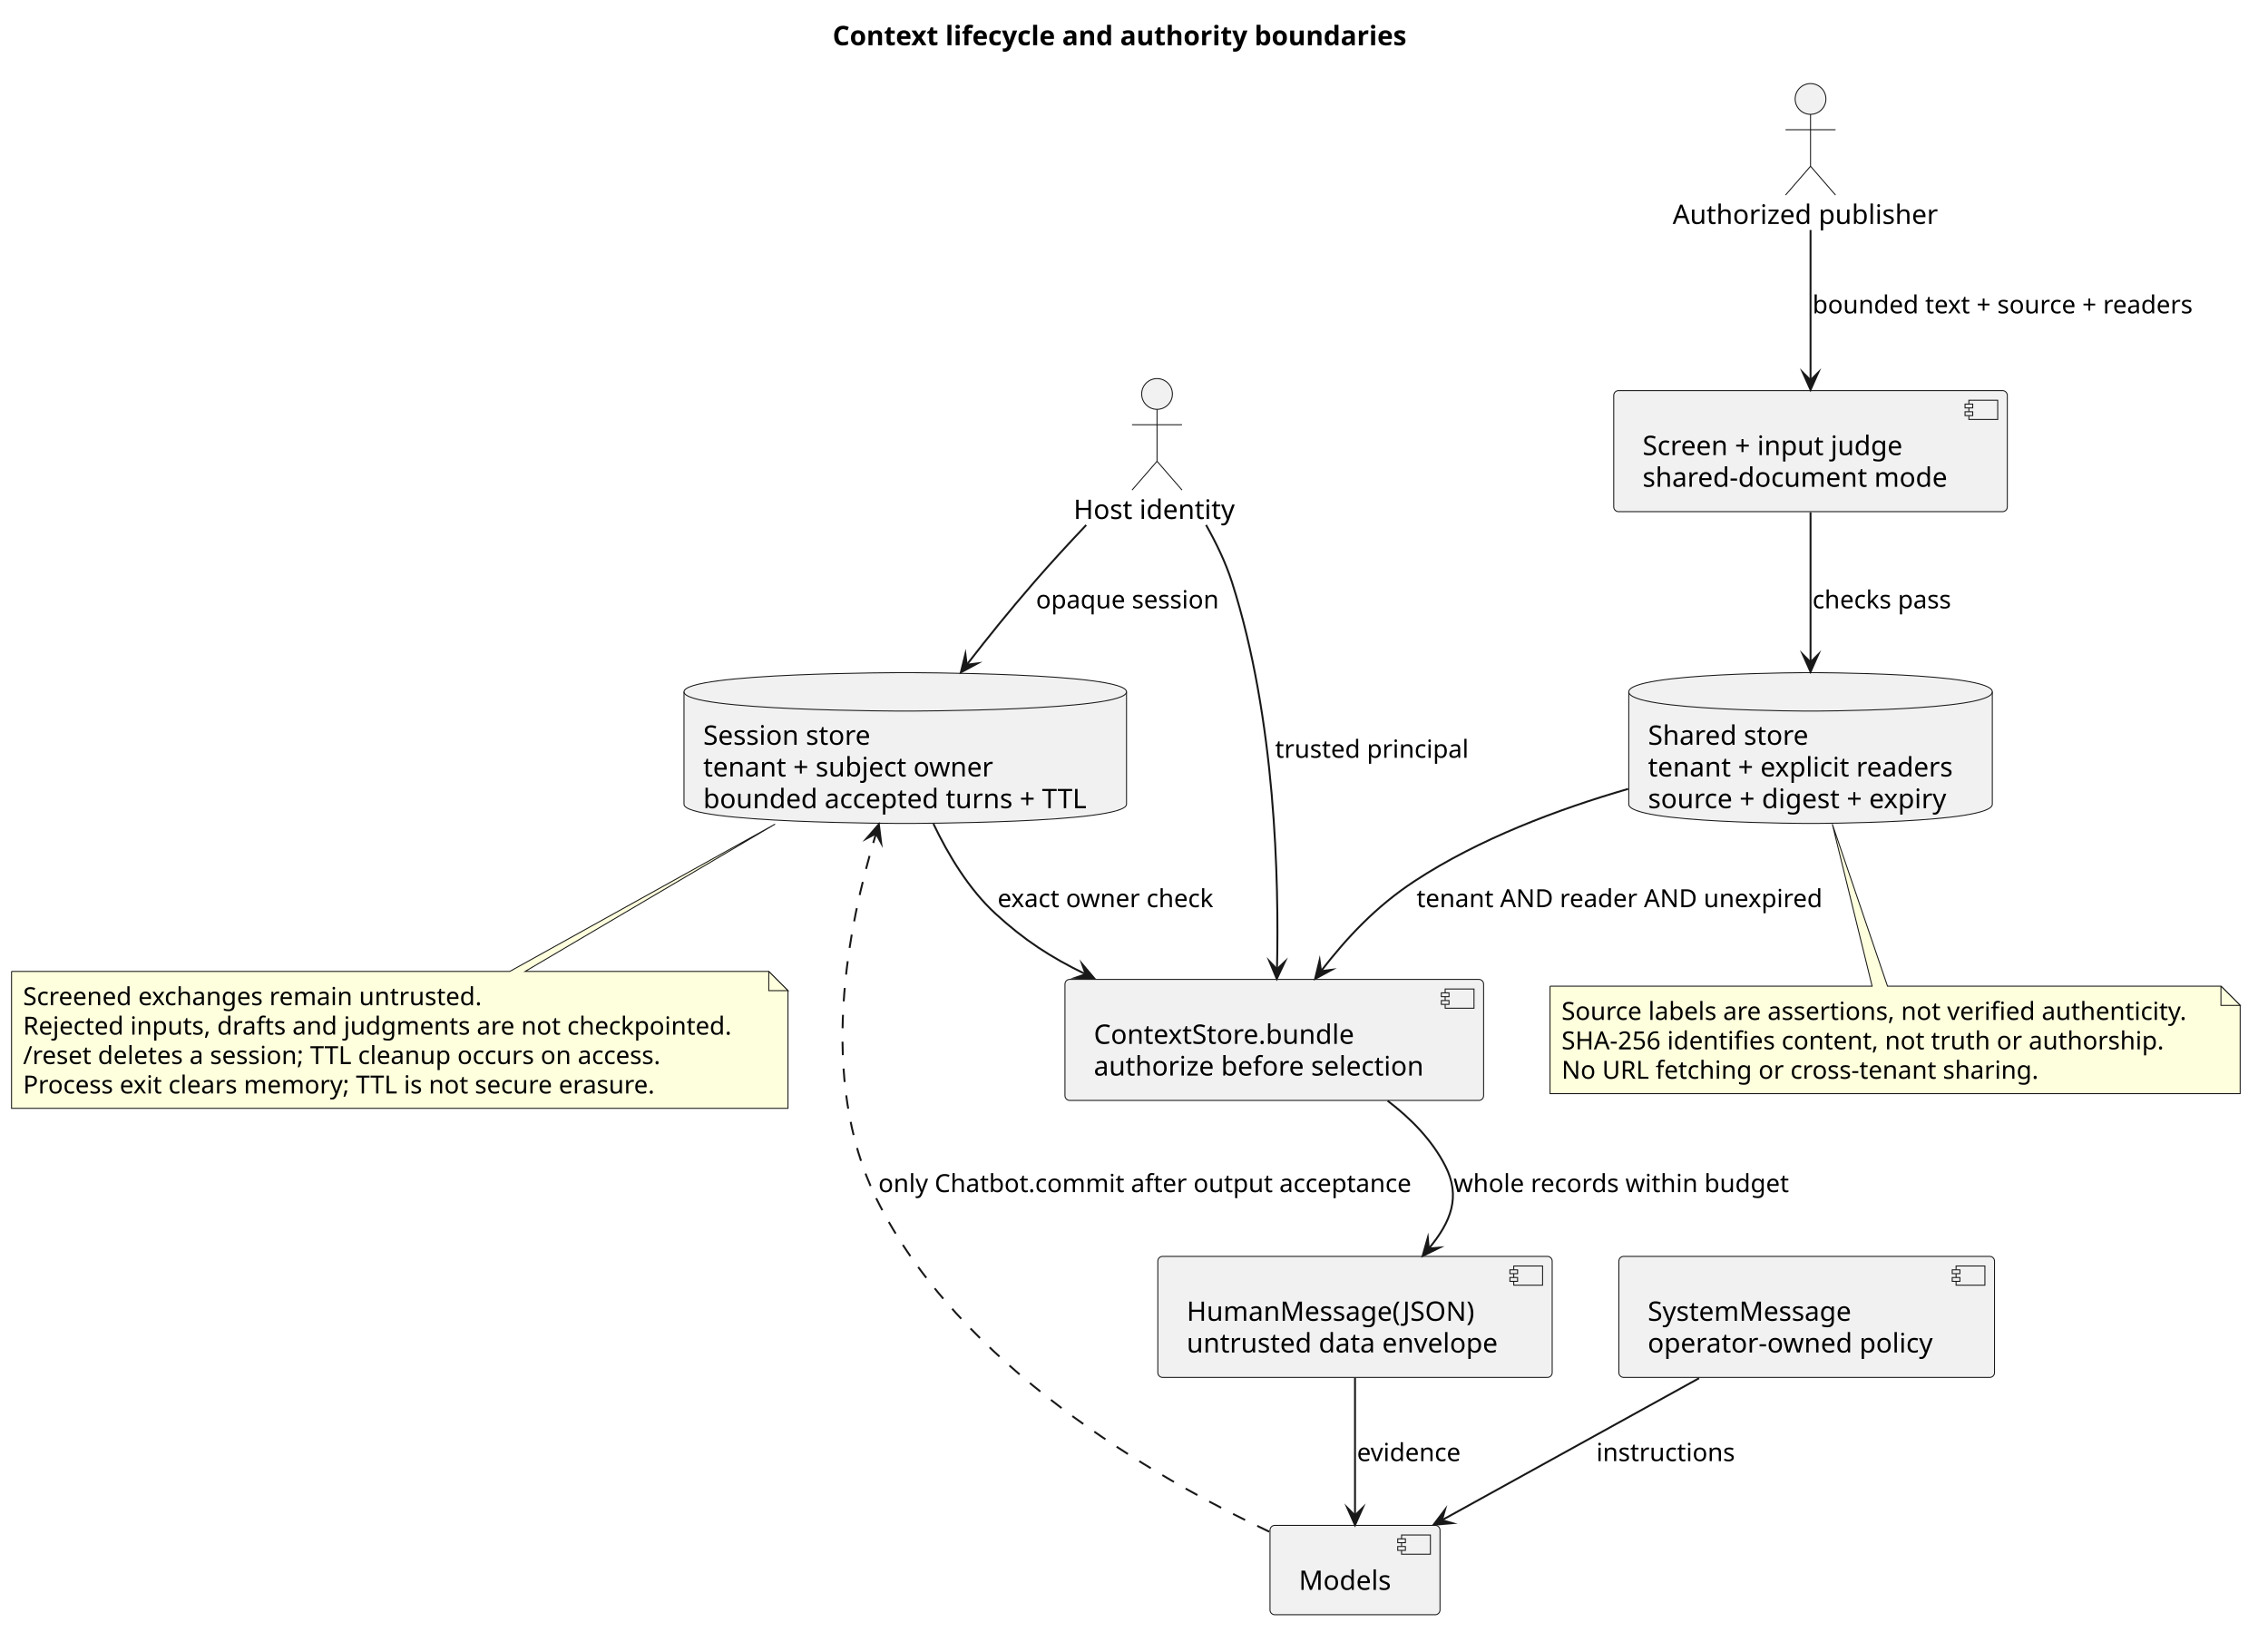
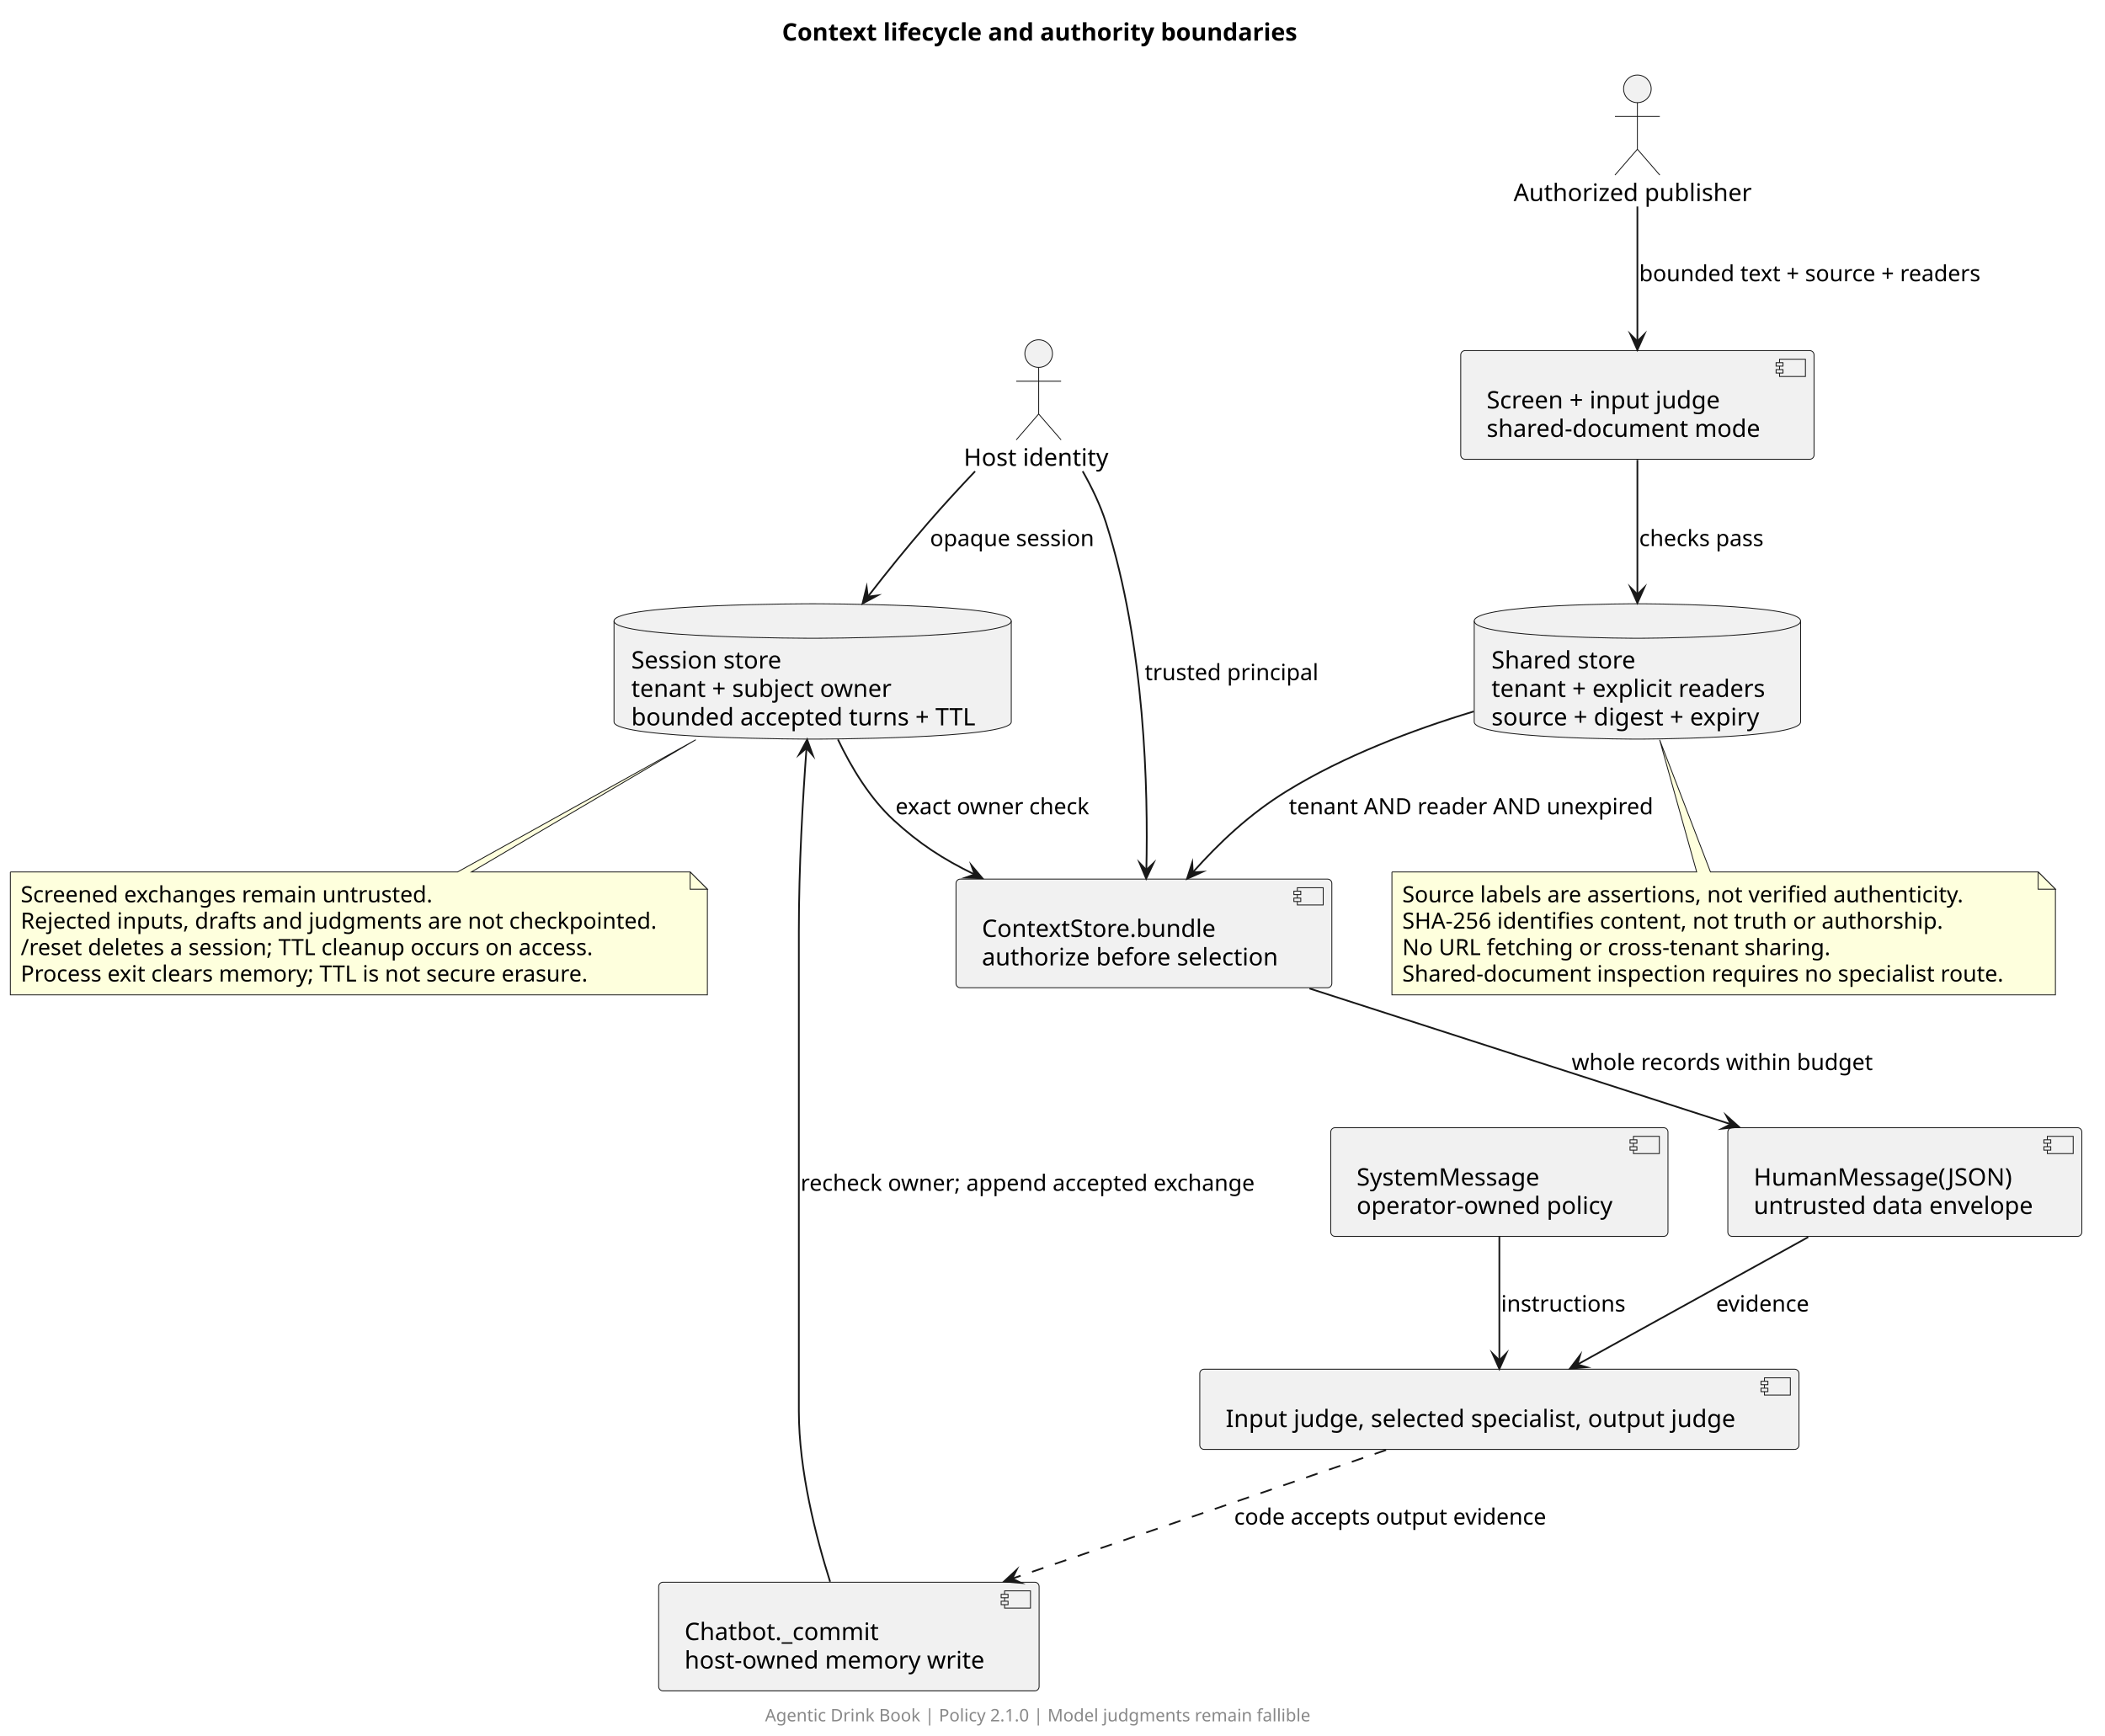
- <svg xmlns="http://www.w3.org/2000/svg" version="1.1" data-diagram-type="DESCRIPTION" style="width:1180px;height:854px;background:#FFFFFF;" width="1180px" height="854px" viewBox="0 0 1180 854" zoomAndPan="magnify" preserveAspectRatio="none" contentStyleType="text/css">
+ <svg xmlns="http://www.w3.org/2000/svg" version="1.1" data-diagram-type="DESCRIPTION" style="width:1220px;height:1006px;background:#FFFFFF;" width="1220px" height="1006px" viewBox="0 0 1220 1006" zoomAndPan="magnify" preserveAspectRatio="none" contentStyleType="text/css" role="img" aria-labelledby="05-context-title 05-context-desc">
  <defs />
  <g font-family="sans-serif" lengthAdjust="spacing">
    <g class="title" data-source-line="1">
-       <text x="433.18" y="23.535" fill="#000" font-size="14" textLength="307.159" font-weight="700">Context lifecycle and authority boundaries</text>
+       <text x="453.209" y="23.535" fill="#000" font-size="14" textLength="307.159" font-weight="700">Context lifecycle and authority boundaries</text>
    </g>
-     <g class="entity" data-qualified-name="identity" id="ent0001" data-source-line="4">
-       <ellipse cx="601.986" cy="204.978" rx="8" ry="8" fill="#F1F1F1" style="stroke:#181818;stroke-width:0.5;" />
-       <path d="M601.986,212.978 L601.986,239.978 M588.986,220.978 L614.986,220.978 M601.986,239.978 L588.986,254.978 M601.986,239.978 L614.986,254.978" style="stroke:#181818;stroke-width:0.5;" fill="none" />
-       <text x="558.55" y="270.013" fill="#000" font-size="14" textLength="86.871">Host identity</text>
+     <g class="entity" data-qualified-name="identity" id="05-context-ent0001" data-source-line="4">
+       <ellipse cx="601.986" cy="204.968" rx="8" ry="8" fill="#F1F1F1" style="stroke:#181818;stroke-width:0.5;" />
+       <path d="M601.986,212.968 L601.986,239.968 M588.986,220.968 L614.986,220.968 M601.986,239.968 L588.986,254.968 M601.986,239.968 L614.986,254.968" style="stroke:#181818;stroke-width:0.5;" fill="none" />
+       <text x="558.55" y="270.003" fill="#000" font-size="14" textLength="86.871">Host identity</text>
    </g>
-     <g class="entity" data-qualified-name="publisher" id="ent0002" data-source-line="5">
-       <ellipse cx="941.986" cy="51.488" rx="8" ry="8" fill="#F1F1F1" style="stroke:#181818;stroke-width:0.5;" />
-       <path d="M941.986,59.488 L941.986,86.488 M928.986,67.488 L954.986,67.488 M941.986,86.488 L928.986,101.488 M941.986,86.488 L954.986,101.488" style="stroke:#181818;stroke-width:0.5;" fill="none" />
-       <text x="870.25" y="116.523" fill="#000" font-size="14" textLength="143.473">Authorized publisher</text>
+     <g class="entity" data-qualified-name="publisher" id="05-context-ent0002" data-source-line="5">
+       <ellipse cx="948.986" cy="51.488" rx="8" ry="8" fill="#F1F1F1" style="stroke:#181818;stroke-width:0.5;" />
+       <path d="M948.986,59.488 L948.986,86.488 M935.986,67.488 L961.986,67.488 M948.986,86.488 L935.986,101.488 M948.986,86.488 L961.986,101.488" style="stroke:#181818;stroke-width:0.5;" fill="none" />
+       <text x="877.25" y="116.523" fill="#000" font-size="14" textLength="143.473">Authorized publisher</text>
    </g>
-     <g class="entity" data-qualified-name="ingest" id="ent0003" data-source-line="6">
-       <rect x="839.6" y="203.238" width="204.773" height="62.977" fill="#F1F1F1" style="stroke:#181818;stroke-width:0.5;" rx="2.5" ry="2.5" />
-       <rect x="1024.373" y="208.238" width="15" height="10" fill="#F1F1F1" style="stroke:#181818;stroke-width:0.5;" />
-       <rect x="1022.373" y="210.238" width="4" height="2" fill="#F1F1F1" style="stroke:#181818;stroke-width:0.5;" />
-       <rect x="1022.373" y="214.238" width="4" height="2" fill="#F1F1F1" style="stroke:#181818;stroke-width:0.5;" />
-       <text x="854.6" y="236.773" fill="#000" font-size="14" textLength="142.905">Screen + input judge</text>
-       <text x="854.6" y="253.262" fill="#000" font-size="14" textLength="164.773">shared-document mode</text>
+     <g class="entity" data-qualified-name="ingest" id="05-context-ent0003" data-source-line="6">
+       <rect x="846.6" y="203.228" width="204.773" height="62.977" fill="#F1F1F1" style="stroke:#181818;stroke-width:0.5;" rx="2.5" ry="2.5" />
+       <rect x="1031.373" y="208.228" width="15" height="10" fill="#F1F1F1" style="stroke:#181818;stroke-width:0.5;" />
+       <rect x="1029.373" y="210.228" width="4" height="2" fill="#F1F1F1" style="stroke:#181818;stroke-width:0.5;" />
+       <rect x="1029.373" y="214.228" width="4" height="2" fill="#F1F1F1" style="stroke:#181818;stroke-width:0.5;" />
+       <text x="861.6" y="236.763" fill="#000" font-size="14" textLength="142.905">Screen + input judge</text>
+       <text x="861.6" y="253.252" fill="#000" font-size="14" textLength="164.773">shared-document mode</text>
    </g>
-     <g class="entity" data-qualified-name="shared" id="ent0004" data-source-line="7">
-       <path d="M847.42,359.968 C847.42,349.968 941.994,349.968 941.994,349.968 C941.994,349.968 1036.568,349.968 1036.568,359.968 L1036.568,418.433 C1036.568,428.433 941.994,428.433 941.994,428.433 C941.994,428.433 847.42,428.433 847.42,418.433 L847.42,359.968" style="stroke:#181818;stroke-width:0.5;" fill="#F1F1F1" />
-       <path d="M847.42,359.968 C847.42,369.968 941.994,369.968 941.994,369.968 C941.994,369.968 1036.568,369.968 1036.568,359.968" style="stroke:#181818;stroke-width:0.5;" fill="none" />
-       <text x="857.42" y="387.503" fill="#000" font-size="14" textLength="85.23">Shared store</text>
-       <text x="857.42" y="403.992" fill="#000" font-size="14" textLength="168.28">tenant + explicit readers</text>
-       <text x="857.42" y="420.48" fill="#000" font-size="14" textLength="169.148">source + digest + expiry</text>
+     <g class="entity" data-qualified-name="shared" id="05-context-ent0004" data-source-line="7">
+       <path d="M854.42,359.958 C854.42,349.958 948.994,349.958 948.994,349.958 C948.994,349.958 1043.568,349.958 1043.568,359.958 L1043.568,418.423 C1043.568,428.423 948.994,428.423 948.994,428.423 C948.994,428.423 854.42,428.423 854.42,418.423 L854.42,359.958" style="stroke:#181818;stroke-width:0.5;" fill="#F1F1F1" />
+       <path d="M854.42,359.958 C854.42,369.958 948.994,369.958 948.994,369.958 C948.994,369.958 1043.568,369.958 1043.568,359.958" style="stroke:#181818;stroke-width:0.5;" fill="none" />
+       <text x="864.42" y="387.493" fill="#000" font-size="14" textLength="85.23">Shared store</text>
+       <text x="864.42" y="403.982" fill="#000" font-size="14" textLength="168.28">tenant + explicit readers</text>
+       <text x="864.42" y="420.47" fill="#000" font-size="14" textLength="169.148">source + digest + expiry</text>
    </g>
-     <g class="entity" data-qualified-name="sessions" id="ent0005" data-source-line="8">
-       <path d="M355.87,359.968 C355.87,349.968 470.99,349.968 470.99,349.968 C470.99,349.968 586.109,349.968 586.109,359.968 L586.109,418.433 C586.109,428.433 470.99,428.433 470.99,428.433 C470.99,428.433 355.87,428.433 355.87,418.433 L355.87,359.968" style="stroke:#181818;stroke-width:0.5;" fill="#F1F1F1" />
-       <path d="M355.87,359.968 C355.87,369.968 470.99,369.968 470.99,369.968 C470.99,369.968 586.109,369.968 586.109,359.968" style="stroke:#181818;stroke-width:0.5;" fill="none" />
-       <text x="365.87" y="387.503" fill="#000" font-size="14" textLength="89.879">Session store</text>
-       <text x="365.87" y="403.992" fill="#000" font-size="14" textLength="158.505">tenant + subject owner</text>
-       <text x="365.87" y="420.48" fill="#000" font-size="14" textLength="210.239">bounded accepted turns + TTL</text>
+     <g class="entity" data-qualified-name="sessions" id="05-context-ent0005" data-source-line="8">
+       <path d="M355.87,359.958 C355.87,349.958 470.99,349.958 470.99,349.958 C470.99,349.958 586.109,349.958 586.109,359.958 L586.109,418.423 C586.109,428.423 470.99,428.423 470.99,428.423 C470.99,428.423 355.87,428.423 355.87,418.423 L355.87,359.958" style="stroke:#181818;stroke-width:0.5;" fill="#F1F1F1" />
+       <path d="M355.87,359.958 C355.87,369.958 470.99,369.958 470.99,369.958 C470.99,369.958 586.109,369.958 586.109,359.958" style="stroke:#181818;stroke-width:0.5;" fill="none" />
+       <text x="365.87" y="387.493" fill="#000" font-size="14" textLength="89.879">Session store</text>
+       <text x="365.87" y="403.982" fill="#000" font-size="14" textLength="158.505">tenant + subject owner</text>
+       <text x="365.87" y="420.47" fill="#000" font-size="14" textLength="210.239">bounded accepted turns + TTL</text>
    </g>
-     <g class="entity" data-qualified-name="bundle" id="ent0006" data-source-line="9">
-       <rect x="554.08" y="509.568" width="217.816" height="62.977" fill="#F1F1F1" style="stroke:#181818;stroke-width:0.5;" rx="2.5" ry="2.5" />
-       <rect x="751.896" y="514.568" width="15" height="10" fill="#F1F1F1" style="stroke:#181818;stroke-width:0.5;" />
-       <rect x="749.896" y="516.568" width="4" height="2" fill="#F1F1F1" style="stroke:#181818;stroke-width:0.5;" />
-       <rect x="749.896" y="520.568" width="4" height="2" fill="#F1F1F1" style="stroke:#181818;stroke-width:0.5;" />
-       <text x="569.08" y="543.103" fill="#000" font-size="14" textLength="140.014">ContextStore.bundle</text>
-       <text x="569.08" y="559.592" fill="#000" font-size="14" textLength="177.816">authorize before selection</text>
+     <g class="entity" data-qualified-name="bundle" id="05-context-ent0006" data-source-line="9">
+       <rect x="554.08" y="509.558" width="217.816" height="62.977" fill="#F1F1F1" style="stroke:#181818;stroke-width:0.5;" rx="2.5" ry="2.5" />
+       <rect x="751.896" y="514.558" width="15" height="10" fill="#F1F1F1" style="stroke:#181818;stroke-width:0.5;" />
+       <rect x="749.896" y="516.558" width="4" height="2" fill="#F1F1F1" style="stroke:#181818;stroke-width:0.5;" />
+       <rect x="749.896" y="520.558" width="4" height="2" fill="#F1F1F1" style="stroke:#181818;stroke-width:0.5;" />
+       <text x="569.08" y="543.093" fill="#000" font-size="14" textLength="140.014">ContextStore.bundle</text>
+       <text x="569.08" y="559.582" fill="#000" font-size="14" textLength="177.816">authorize before selection</text>
    </g>
-     <g class="entity" data-qualified-name="data" id="ent0007" data-source-line="10">
-       <rect x="602.4" y="653.678" width="205.177" height="62.977" fill="#F1F1F1" style="stroke:#181818;stroke-width:0.5;" rx="2.5" ry="2.5" />
-       <rect x="787.577" y="658.678" width="15" height="10" fill="#F1F1F1" style="stroke:#181818;stroke-width:0.5;" />
-       <rect x="785.577" y="660.678" width="4" height="2" fill="#F1F1F1" style="stroke:#181818;stroke-width:0.5;" />
-       <rect x="785.577" y="664.678" width="4" height="2" fill="#F1F1F1" style="stroke:#181818;stroke-width:0.5;" />
-       <text x="617.4" y="687.213" fill="#000" font-size="14" textLength="149.078">HumanMessage(JSON)</text>
-       <text x="617.4" y="703.702" fill="#000" font-size="14" textLength="165.177">untrusted data envelope</text>
+     <g class="entity" data-qualified-name="data" id="05-context-ent0007" data-source-line="10">
+       <rect x="1001.4" y="653.668" width="205.177" height="62.977" fill="#F1F1F1" style="stroke:#181818;stroke-width:0.5;" rx="2.5" ry="2.5" />
+       <rect x="1186.577" y="658.668" width="15" height="10" fill="#F1F1F1" style="stroke:#181818;stroke-width:0.5;" />
+       <rect x="1184.577" y="660.668" width="4" height="2" fill="#F1F1F1" style="stroke:#181818;stroke-width:0.5;" />
+       <rect x="1184.577" y="664.668" width="4" height="2" fill="#F1F1F1" style="stroke:#181818;stroke-width:0.5;" />
+       <text x="1016.4" y="687.203" fill="#000" font-size="14" textLength="149.078">HumanMessage(JSON)</text>
+       <text x="1016.4" y="703.692" fill="#000" font-size="14" textLength="165.177">untrusted data envelope</text>
    </g>
-     <g class="entity" data-qualified-name="system" id="ent0008" data-source-line="11">
-       <rect x="842.27" y="653.678" width="195.442" height="62.977" fill="#F1F1F1" style="stroke:#181818;stroke-width:0.5;" rx="2.5" ry="2.5" />
-       <rect x="1017.712" y="658.678" width="15" height="10" fill="#F1F1F1" style="stroke:#181818;stroke-width:0.5;" />
-       <rect x="1015.712" y="660.678" width="4" height="2" fill="#F1F1F1" style="stroke:#181818;stroke-width:0.5;" />
-       <rect x="1015.712" y="664.678" width="4" height="2" fill="#F1F1F1" style="stroke:#181818;stroke-width:0.5;" />
-       <text x="857.27" y="687.213" fill="#000" font-size="14" textLength="106.49">SystemMessage</text>
-       <text x="857.27" y="703.702" fill="#000" font-size="14" textLength="155.442">operator-owned policy</text>
+     <g class="entity" data-qualified-name="system" id="05-context-ent0008" data-source-line="11">
+       <rect x="771.27" y="653.668" width="195.442" height="62.977" fill="#F1F1F1" style="stroke:#181818;stroke-width:0.5;" rx="2.5" ry="2.5" />
+       <rect x="946.712" y="658.668" width="15" height="10" fill="#F1F1F1" style="stroke:#181818;stroke-width:0.5;" />
+       <rect x="944.712" y="660.668" width="4" height="2" fill="#F1F1F1" style="stroke:#181818;stroke-width:0.5;" />
+       <rect x="944.712" y="664.668" width="4" height="2" fill="#F1F1F1" style="stroke:#181818;stroke-width:0.5;" />
+       <text x="786.27" y="687.203" fill="#000" font-size="14" textLength="106.49">SystemMessage</text>
+       <text x="786.27" y="703.692" fill="#000" font-size="14" textLength="155.442">operator-owned policy</text>
    </g>
-     <g class="entity" data-qualified-name="model" id="ent0009" data-source-line="12">
-       <rect x="660.76" y="793.648" width="88.453" height="46.488" fill="#F1F1F1" style="stroke:#181818;stroke-width:0.5;" rx="2.5" ry="2.5" />
-       <rect x="729.213" y="798.648" width="15" height="10" fill="#F1F1F1" style="stroke:#181818;stroke-width:0.5;" />
-       <rect x="727.213" y="800.648" width="4" height="2" fill="#F1F1F1" style="stroke:#181818;stroke-width:0.5;" />
-       <rect x="727.213" y="804.648" width="4" height="2" fill="#F1F1F1" style="stroke:#181818;stroke-width:0.5;" />
-       <text x="675.76" y="827.183" fill="#000" font-size="14" textLength="48.453">Models</text>
+     <g class="entity" data-qualified-name="model" id="05-context-ent0009" data-source-line="12">
+       <rect x="695.36" y="793.648" width="347.269" height="46.488" fill="#F1F1F1" style="stroke:#181818;stroke-width:0.5;" rx="2.5" ry="2.5" />
+       <rect x="1022.629" y="798.648" width="15" height="10" fill="#F1F1F1" style="stroke:#181818;stroke-width:0.5;" />
+       <rect x="1020.629" y="800.648" width="4" height="2" fill="#F1F1F1" style="stroke:#181818;stroke-width:0.5;" />
+       <rect x="1020.629" y="804.648" width="4" height="2" fill="#F1F1F1" style="stroke:#181818;stroke-width:0.5;" />
+       <text x="710.36" y="827.183" fill="#000" font-size="14" textLength="307.269">Input judge, selected specialist, output judge</text>
    </g>
-     <g class="entity" data-qualified-name="GMN20" id="ent0021" data-source-line="24">
-       <path d="M806.45,513.088 L806.45,569.02 A0,0 0 0 0 806.45,569.02 L1165.52,569.02 A0,0 0 0 0 1165.52,569.02 L1165.52,523.088 L1155.52,513.088 L982.03,513.088 L953.32,428.788 L974.03,513.088 L806.45,513.088 A0,0 0 0 0 806.45,513.088" style="stroke:#181818;stroke-width:0.5;" fill="#FEFFDD" />
-       <path d="M1155.52,513.088 L1155.52,523.088 L1165.52,523.088 L1155.52,513.088" style="stroke:#181818;stroke-width:0.5;" fill="#FEFFDD" />
-       <text x="812.45" y="530.657" fill="#000" font-size="13" textLength="338.07">Source labels are assertions, not verified authenticity.</text>
-       <text x="812.45" y="545.967" fill="#000" font-size="13" textLength="330.154">SHA-256 identifies content, not truth or authorship.</text>
-       <text x="812.45" y="561.278" fill="#000" font-size="13" textLength="259.422">No URL fetching or cross-tenant sharing.</text>
+     <g class="entity" data-qualified-name="memory_commit" id="05-context-ent0010" data-source-line="13">
+       <rect x="381.75" y="917.128" width="220.489" height="62.977" fill="#F1F1F1" style="stroke:#181818;stroke-width:0.5;" rx="2.5" ry="2.5" />
+       <rect x="582.239" y="922.128" width="15" height="10" fill="#F1F1F1" style="stroke:#181818;stroke-width:0.5;" />
+       <rect x="580.239" y="924.128" width="4" height="2" fill="#F1F1F1" style="stroke:#181818;stroke-width:0.5;" />
+       <rect x="580.239" y="928.128" width="4" height="2" fill="#F1F1F1" style="stroke:#181818;stroke-width:0.5;" />
+       <text x="396.75" y="950.663" fill="#000" font-size="14" textLength="116.614">Chatbot._commit</text>
+       <text x="396.75" y="967.152" fill="#000" font-size="14" textLength="180.489">host-owned memory write</text>
    </g>
-     <g class="entity" data-qualified-name="GMN23" id="ent0024" data-source-line="29">
+     <g class="entity" data-qualified-name="GMN22" id="05-context-ent0023" data-source-line="26">
+       <path d="M806.72,505.428 L806.72,576.67 A0,0 0 0 0 806.72,576.67 L1191.269,576.67 A0,0 0 0 0 1191.269,576.67 L1191.269,515.428 L1181.269,505.428 L991.35,505.428 L961.87,428.788 L983.35,505.428 L806.72,505.428 A0,0 0 0 0 806.72,505.428" style="stroke:#181818;stroke-width:0.5;" fill="#FEFFDD" />
+       <path d="M1181.269,505.428 L1181.269,515.428 L1191.269,515.428 L1181.269,505.428" style="stroke:#181818;stroke-width:0.5;" fill="#FEFFDD" />
+       <text x="812.72" y="522.997" fill="#000" font-size="13" textLength="338.07">Source labels are assertions, not verified authenticity.</text>
+       <text x="812.72" y="538.307" fill="#000" font-size="13" textLength="330.154">SHA-256 identifies content, not truth or authorship.</text>
+       <text x="812.72" y="553.618" fill="#000" font-size="13" textLength="259.422">No URL fetching or cross-tenant sharing.</text>
+       <text x="812.72" y="568.928" fill="#000" font-size="13" textLength="363.549">Shared-document inspection requires no specialist route.</text>
+     </g>
+     <g class="entity" data-qualified-name="GMN25" id="05-context-ent0026" data-source-line="32">
      <path d="M6,505.428 L6,576.67 A0,0 0 0 0 6,576.67 L409.979,576.67 A0,0 0 0 0 409.979,576.67 L409.979,515.428 L399.979,505.428 L273.2,505.428 L403.26,428.788 L265.2,505.428 L6,505.428 A0,0 0 0 0 6,505.428" style="stroke:#181818;stroke-width:0.5;" fill="#FEFFDD" />
      <path d="M399.979,505.428 L399.979,515.428 L409.979,515.428 L399.979,505.428" style="stroke:#181818;stroke-width:0.5;" fill="#FEFFDD" />
      <text x="12" y="522.997" fill="#000" font-size="13" textLength="245.578">Screened exchanges remain untrusted.</text>
      <text x="12" y="538.307" fill="#000" font-size="13" textLength="382.979">Rejected inputs, drafts and judgments are not checkpointed.</text>
      <text x="12" y="553.618" fill="#000" font-size="13" textLength="349.407">/reset deletes a session; TTL cleanup occurs on access.</text>
      <text x="12" y="568.928" fill="#000" font-size="13" textLength="343.84">Process exit clears memory; TTL is not secure erasure.</text>
    </g>
-     <g class="link" data-entity-1="ent0001" data-entity-2="ent0005" id="lnk10" data-source-line="13" data-link-type="dependency">
-       <path d="M565.13,273.188 C556.08,282.738 546.53,293.098 537.99,302.968 C525.06,317.908 514.523,330.976 502.983,345.866" style="stroke:#181818;stroke-width:1;" fill="none" id="identity-to-sessions" />
-       <polygon points="499.92,349.818,508.595,345.155,502.983,345.866,502.272,340.254,499.92,349.818" fill="#181818" style="stroke:#181818;stroke-width:1;stroke-linejoin:miter;stroke-miterlimit:10;" />
-       <text x="538.99" y="316.537" fill="#000" font-size="13" textLength="97.887">opaque session</text>
+     <g class="link" data-entity-1="ent0001" data-entity-2="ent0005" id="05-context-lnk11" data-source-line="14" data-link-type="dependency">
+       <path d="M565.13,273.188 C556.08,282.728 546.53,293.088 537.99,302.958 C525.06,317.898 514.524,330.977 502.984,345.857" style="stroke:#181818;stroke-width:1;" fill="none" id="05-context-identity-to-sessions" />
+       <polygon points="499.92,349.808,508.596,345.148,502.984,345.857,502.275,340.245,499.92,349.808" fill="#181818" style="stroke:#181818;stroke-width:1;stroke-linejoin:miter;stroke-miterlimit:10;" />
+       <text x="538.99" y="316.527" fill="#000" font-size="13" textLength="97.887">opaque session</text>
    </g>
-     <g class="link" data-entity-1="ent0002" data-entity-2="ent0003" id="lnk11" data-source-line="14" data-link-type="dependency">
-       <path d="M941.99,119.678 C941.99,145.268 941.99,173.758 941.99,197.818" style="stroke:#181818;stroke-width:1;" fill="none" id="publisher-to-ingest" />
-       <polygon points="941.99,202.818,945.99,193.818,941.99,197.818,937.99,193.818,941.99,202.818" fill="#181818" style="stroke:#181818;stroke-width:1;stroke-linejoin:miter;stroke-miterlimit:10;" />
-       <text x="942.99" y="163.047" fill="#000" font-size="13" textLength="211.098">bounded text + source + readers</text>
+     <g class="link" data-entity-1="ent0002" data-entity-2="ent0003" id="05-context-lnk12" data-source-line="15" data-link-type="dependency">
+       <path d="M948.99,119.678 C948.99,145.258 948.99,173.758 948.99,197.818" style="stroke:#181818;stroke-width:1;" fill="none" id="05-context-publisher-to-ingest" />
+       <polygon points="948.99,202.818,952.99,193.818,948.99,197.818,944.99,193.818,948.99,202.818" fill="#181818" style="stroke:#181818;stroke-width:1;stroke-linejoin:miter;stroke-miterlimit:10;" />
+       <text x="949.99" y="163.037" fill="#000" font-size="13" textLength="211.098">bounded text + source + readers</text>
    </g>
-     <g class="link" data-entity-1="ent0003" data-entity-2="ent0004" id="lnk12" data-source-line="15" data-link-type="dependency">
-       <path d="M941.99,266.578 C941.99,290.508 941.99,318.818 941.99,344.528" style="stroke:#181818;stroke-width:1;" fill="none" id="ingest-to-shared" />
-       <polygon points="941.99,349.528,945.99,340.528,941.99,344.528,937.99,340.528,941.99,349.528" fill="#181818" style="stroke:#181818;stroke-width:1;stroke-linejoin:miter;stroke-miterlimit:10;" />
-       <text x="942.99" y="316.537" fill="#000" font-size="13" textLength="75.582">checks pass</text>
+     <g class="link" data-entity-1="ent0003" data-entity-2="ent0004" id="05-context-lnk13" data-source-line="16" data-link-type="dependency">
+       <path d="M948.99,266.568 C948.99,290.498 948.99,318.808 948.99,344.518" style="stroke:#181818;stroke-width:1;" fill="none" id="05-context-ingest-to-shared" />
+       <polygon points="948.99,349.518,952.99,340.518,948.99,344.518,944.99,340.518,948.99,349.518" fill="#181818" style="stroke:#181818;stroke-width:1;stroke-linejoin:miter;stroke-miterlimit:10;" />
+       <text x="949.99" y="316.527" fill="#000" font-size="13" textLength="75.582">checks pass</text>
    </g>
-     <g class="link" data-entity-1="ent0001" data-entity-2="ent0006" id="lnk13" data-source-line="16" data-link-type="dependency">
-       <path d="M627.49,273.138 C632.79,282.518 637.75,292.808 640.99,302.968 C663.75,374.238 665.432,458.25 664.402,504.28" style="stroke:#181818;stroke-width:1;" fill="none" id="identity-to-bundle" />
+     <g class="link" data-entity-1="ent0001" data-entity-2="ent0006" id="05-context-lnk14" data-source-line="17" data-link-type="dependency">
+       <path d="M627.49,273.138 C632.79,282.508 637.75,292.808 640.99,302.958 C663.75,374.238 665.432,458.24 664.402,504.28" style="stroke:#181818;stroke-width:1;" fill="none" id="05-context-identity-to-bundle" />
      <polygon points="664.29,509.278,668.49,500.37,664.402,504.28,660.492,500.191,664.29,509.278" fill="#181818" style="stroke:#181818;stroke-width:1;stroke-linejoin:miter;stroke-miterlimit:10;" />
-       <text x="663.41" y="394.267" fill="#000" font-size="13" textLength="104.14">trusted principal</text>
+       <text x="663.41" y="394.257" fill="#000" font-size="13" textLength="104.14">trusted principal</text>
    </g>
-     <g class="link" data-entity-1="ent0004" data-entity-2="ent0006" id="lnk14" data-source-line="17" data-link-type="dependency">
-       <path d="M847.09,410.468 C810.44,421.068 769.38,436.528 735.99,458.428 C715.64,471.778 700.443,488.218 687.283,505.288" style="stroke:#181818;stroke-width:1;" fill="none" id="shared-to-bundle" />
-       <polygon points="684.23,509.248,692.893,504.563,687.283,505.288,686.557,499.678,684.23,509.248" fill="#181818" style="stroke:#181818;stroke-width:1;stroke-linejoin:miter;stroke-miterlimit:10;" />
-       <text x="736.99" y="471.997" fill="#000" font-size="13" textLength="217.877">tenant AND reader AND unexpired</text>
+     <g class="link" data-entity-1="ent0004" data-entity-2="ent0006" id="05-context-lnk15" data-source-line="18" data-link-type="dependency">
+       <path d="M854.13,412.388 C818.62,423.138 778.94,438.188 745.99,458.428 C723.94,471.958 706.524,488.642 691.294,505.662" style="stroke:#181818;stroke-width:1;" fill="none" id="05-context-shared-to-bundle" />
+       <polygon points="687.96,509.388,696.942,505.349,691.294,505.662,690.981,500.014,687.96,509.388" fill="#181818" style="stroke:#181818;stroke-width:1;stroke-linejoin:miter;stroke-miterlimit:10;" />
+       <text x="746.99" y="471.997" fill="#000" font-size="13" textLength="217.877">tenant AND reader AND unexpired</text>
    </g>
-     <g class="link" data-entity-1="ent0005" data-entity-2="ent0006" id="lnk15" data-source-line="18" data-link-type="dependency">
-       <path d="M485.64,428.608 C493.31,444.708 504.05,462.628 517.99,475.428 C532.81,489.038 546.461,497.966 564.851,506.886" style="stroke:#181818;stroke-width:1;" fill="none" id="sessions-to-bundle" />
-       <polygon points="569.35,509.068,562.998,501.542,564.851,506.886,559.507,508.74,569.35,509.068" fill="#181818" style="stroke:#181818;stroke-width:1;stroke-linejoin:miter;stroke-miterlimit:10;" />
+     <g class="link" data-entity-1="ent0005" data-entity-2="ent0006" id="05-context-lnk16" data-source-line="19" data-link-type="dependency">
+       <path d="M485.64,428.608 C493.31,444.708 504.05,462.618 517.99,475.428 C532.81,489.038 546.461,497.956 564.851,506.876" style="stroke:#181818;stroke-width:1;" fill="none" id="05-context-sessions-to-bundle" />
+       <polygon points="569.35,509.058,562.998,501.532,564.851,506.876,559.507,508.73,569.35,509.058" fill="#181818" style="stroke:#181818;stroke-width:1;stroke-linejoin:miter;stroke-miterlimit:10;" />
      <text x="518.99" y="471.997" fill="#000" font-size="13" textLength="117">exact owner check</text>
    </g>
-     <g class="link" data-entity-1="ent0006" data-entity-2="ent0007" id="lnk16" data-source-line="19" data-link-type="dependency">
-       <path d="M721.97,572.738 C734.04,581.938 745.14,593.238 751.99,606.678 C760.06,622.518 755.055,635.63 743.365,649.63" style="stroke:#181818;stroke-width:1;" fill="none" id="bundle-to-data" />
-       <polygon points="740.16,653.468,748.999,649.124,743.365,649.63,742.858,643.996,740.16,653.468" fill="#181818" style="stroke:#181818;stroke-width:1;stroke-linejoin:miter;stroke-miterlimit:10;" />
-       <text x="756.22" y="620.247" fill="#000" font-size="13" textLength="179.918">whole records within budget</text>
+     <g class="link" data-entity-1="ent0006" data-entity-2="ent0007" id="05-context-lnk17" data-source-line="20" data-link-type="dependency">
+       <path d="M758.95,572.968 C832.69,596.728 929.301,627.865 1003.081,651.635" style="stroke:#181818;stroke-width:1;" fill="none" id="05-context-bundle-to-data" />
+       <polygon points="1007.84,653.168,1000.5,646.601,1003.081,651.635,998.047,654.216,1007.84,653.168" fill="#181818" style="stroke:#181818;stroke-width:1;stroke-linejoin:miter;stroke-miterlimit:10;" />
+       <text x="910.89" y="620.237" fill="#000" font-size="13" textLength="179.918">whole records within budget</text>
    </g>
-     <g class="link" data-entity-1="ent0008" data-entity-2="ent0009" id="lnk17" data-source-line="20" data-link-type="dependency">
-       <path d="M884,717.068 C841.51,740.528 788.447,769.821 750.217,790.931" style="stroke:#181818;stroke-width:1;" fill="none" id="system-to-model" />
-       <polygon points="745.84,793.348,755.652,792.499,750.217,790.931,751.785,785.496,745.84,793.348" fill="#181818" style="stroke:#181818;stroke-width:1;stroke-linejoin:miter;stroke-miterlimit:10;" />
-       <text x="830.54" y="760.217" fill="#000" font-size="13" textLength="74.661">instructions</text>
+     <g class="link" data-entity-1="ent0008" data-entity-2="ent0009" id="05-context-lnk18" data-source-line="21" data-link-type="dependency">
+       <path d="M868.99,716.898 C868.99,740.428 868.99,767.328 868.99,788.478" style="stroke:#181818;stroke-width:1;" fill="none" id="05-context-system-to-model" />
+       <polygon points="868.99,793.478,872.99,784.478,868.99,788.478,864.99,784.478,868.99,793.478" fill="#181818" style="stroke:#181818;stroke-width:1;stroke-linejoin:miter;stroke-miterlimit:10;" />
+       <text x="869.99" y="760.217" fill="#000" font-size="13" textLength="74.661">instructions</text>
    </g>
-     <g class="link" data-entity-1="ent0007" data-entity-2="ent0009" id="lnk18" data-source-line="21" data-link-type="dependency">
-       <path d="M704.99,716.908 C704.99,740.438 704.99,767.338 704.99,788.488" style="stroke:#181818;stroke-width:1;" fill="none" id="data-to-model" />
-       <polygon points="704.99,793.488,708.99,784.488,704.99,788.488,700.99,784.488,704.99,793.488" fill="#181818" style="stroke:#181818;stroke-width:1;stroke-linejoin:miter;stroke-miterlimit:10;" />
-       <text x="705.99" y="760.217" fill="#000" font-size="13" textLength="55.123">evidence</text>
+     <g class="link" data-entity-1="ent0007" data-entity-2="ent0009" id="05-context-lnk19" data-source-line="22" data-link-type="dependency">
+       <path d="M1048,717.068 C1005.51,740.518 952.447,769.811 914.217,790.921" style="stroke:#181818;stroke-width:1;" fill="none" id="05-context-data-to-model" />
+       <polygon points="909.84,793.338,919.652,792.489,914.217,790.921,915.785,785.486,909.84,793.338" fill="#181818" style="stroke:#181818;stroke-width:1;stroke-linejoin:miter;stroke-miterlimit:10;" />
+       <text x="994.54" y="760.217" fill="#000" font-size="13" textLength="55.123">evidence</text>
    </g>
-     <g class="link" data-entity-1="ent0009" data-entity-2="ent0005" id="lnk19" data-source-line="22" data-link-type="dependency">
-       <path d="M660.41,796.938 C601.04,768.938 498.56,710.308 455.99,623.678 C425.18,560.968 441.082,481.911 455.792,433.641" style="stroke:#181818;stroke-width:1;stroke-dasharray:7,7;" fill="none" id="model-to-sessions" />
-       <polygon points="457.25,428.858,450.8,436.301,455.792,433.641,458.453,438.633,457.25,428.858" fill="#181818" style="stroke:#181818;stroke-width:1;stroke-linejoin:miter;stroke-miterlimit:10;" />
-       <text x="456.99" y="620.247" fill="#000" font-size="13" textLength="286.184">only Chatbot.commit after output acceptance</text>
+     <g class="link" data-entity-1="ent0009" data-entity-2="ent0010" id="05-context-lnk20" data-source-line="23" data-link-type="dependency">
+       <path d="M803.32,840.488 C742.04,861.578 654.798,891.591 586.698,915.031" style="stroke:#181818;stroke-width:1;stroke-dasharray:7,7;" fill="none" id="05-context-model-to-memory_commit" />
+       <polygon points="581.97,916.658,591.782,917.511,586.698,915.031,589.178,909.947,581.97,916.658" fill="#181818" style="stroke:#181818;stroke-width:1;stroke-linejoin:miter;stroke-miterlimit:10;" />
+       <text x="715.26" y="883.697" fill="#000" font-size="13" textLength="186.97">code accepts output evidence</text>
+     </g>
+     <g class="link" data-entity-1="ent0010" data-entity-2="ent0005" id="05-context-lnk21" data-source-line="24" data-link-type="dependency">
+       <path d="M481.11,916.858 C472.88,890.838 462.99,852.388 462.99,817.888 C462.99,540.048 462.99,540.048 462.99,540.048 C462.99,502.138 465.203,463.905 467.433,433.645" style="stroke:#181818;stroke-width:1;" fill="none" id="05-context-memory_commit-to-sessions" />
+       <polygon points="467.8,428.658,463.149,437.34,467.433,433.645,471.128,437.928,467.8,428.658" fill="#181818" style="stroke:#181818;stroke-width:1;stroke-linejoin:miter;stroke-miterlimit:10;" />
+       <text x="463.99" y="690.227" fill="#000" font-size="13" textLength="271.769">recheck owner; append accepted exchange</text>
+     </g>
+     <g class="footer" data-source-line="37">
+       <text x="443.407" y="997.773" fill="#888" font-size="10" textLength="326.763">Agentic Drink Book | Policy 2.1.0 | Model judgments remain fallible</text>
    </g>
  </g>
</svg>
